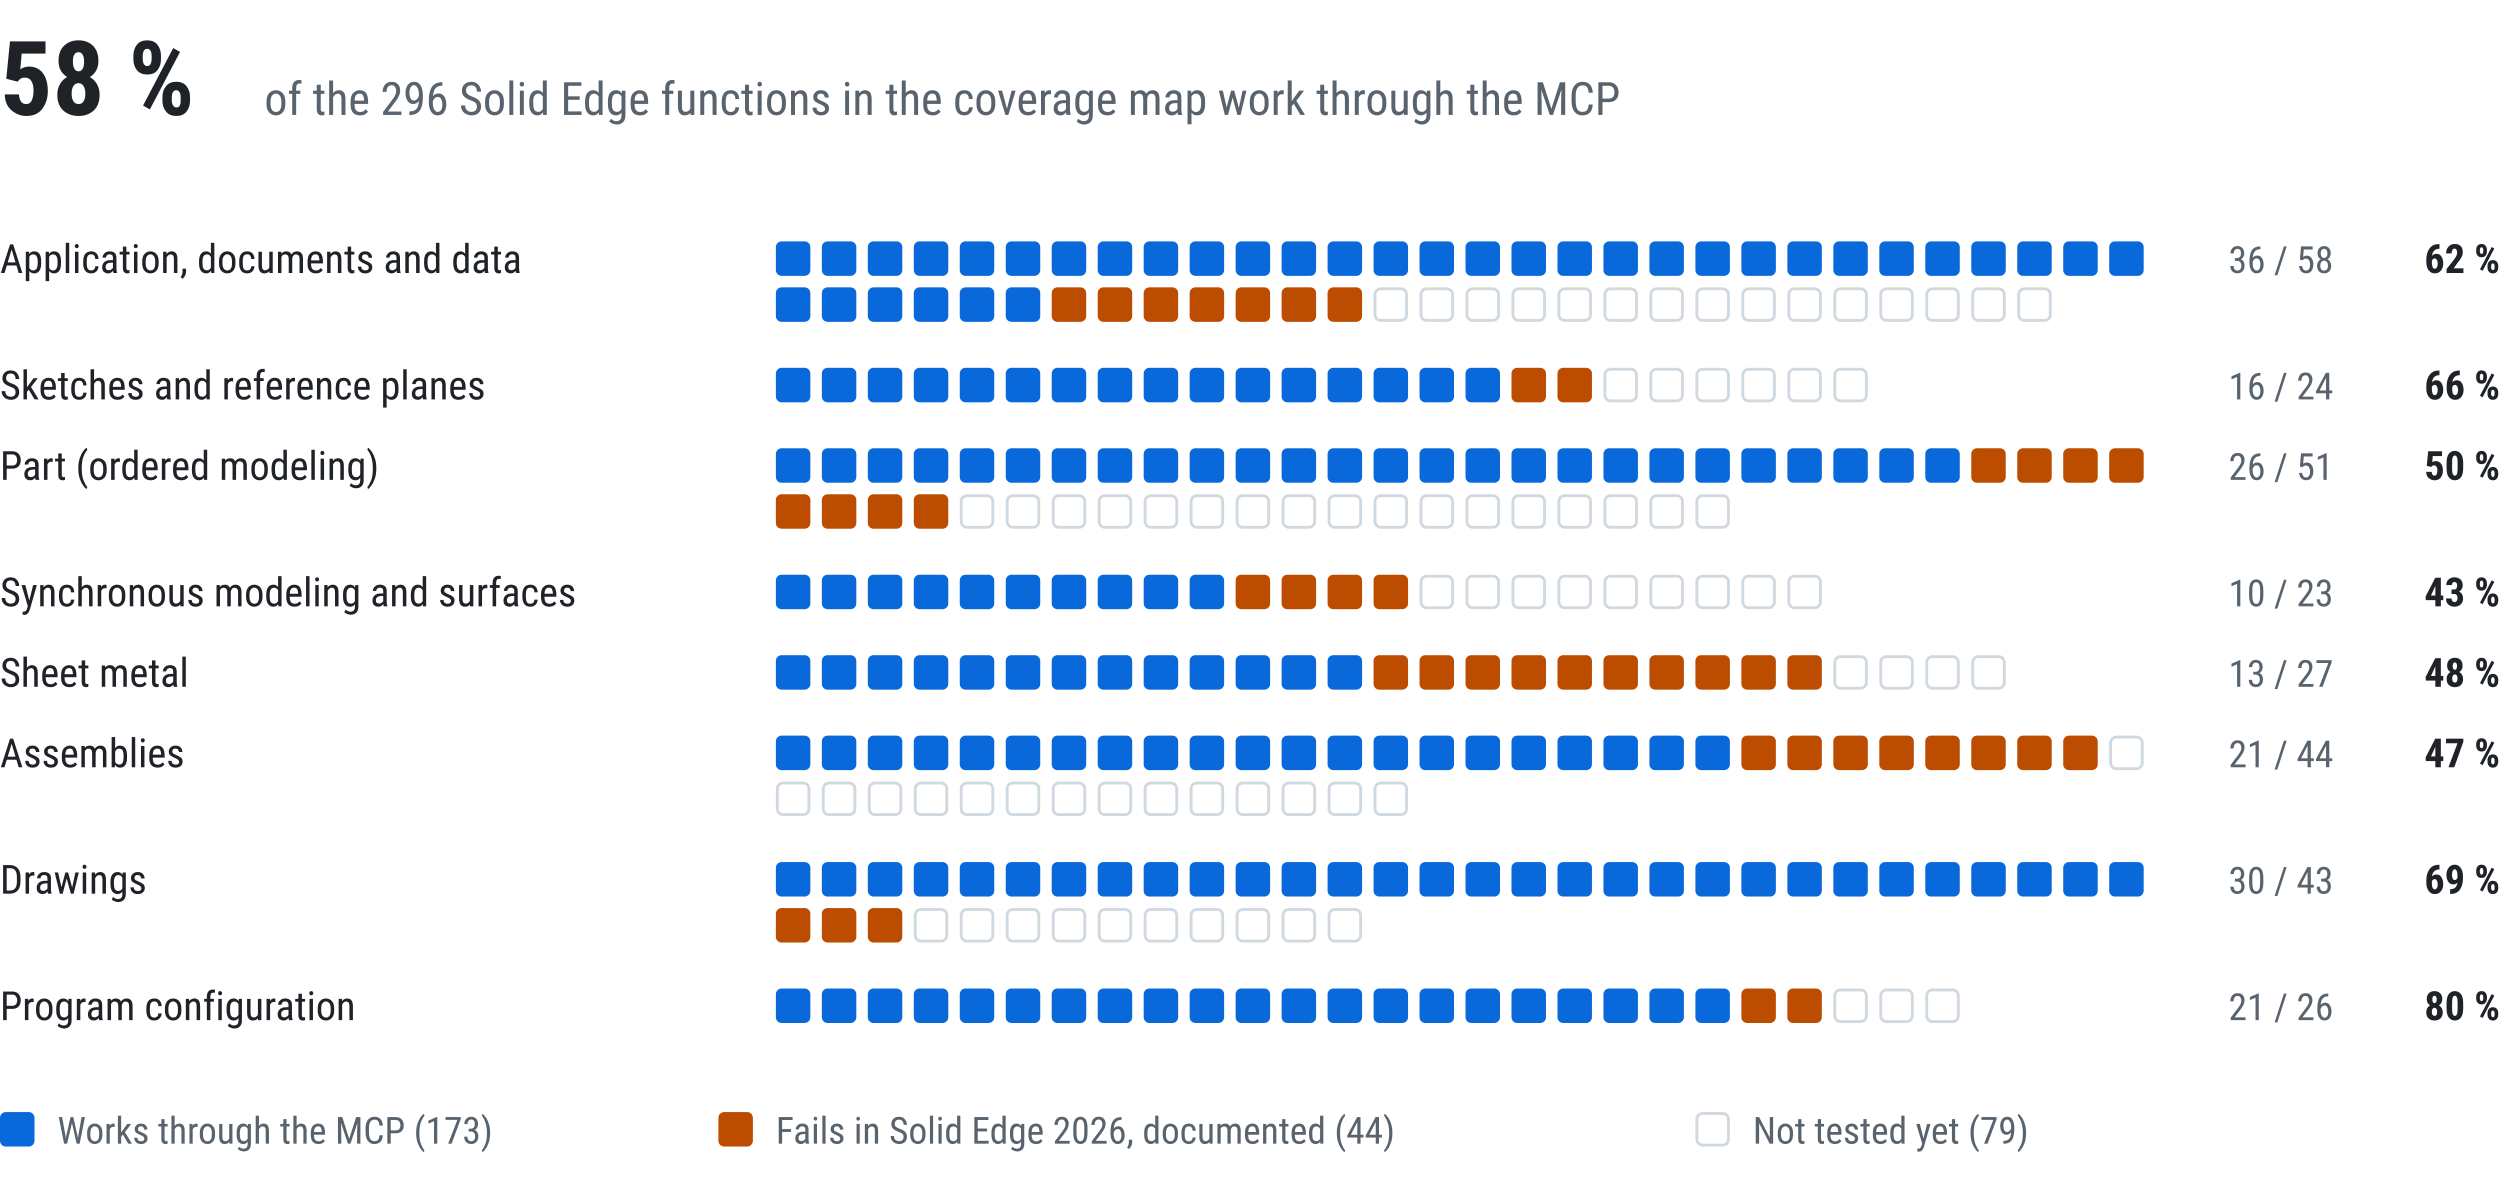
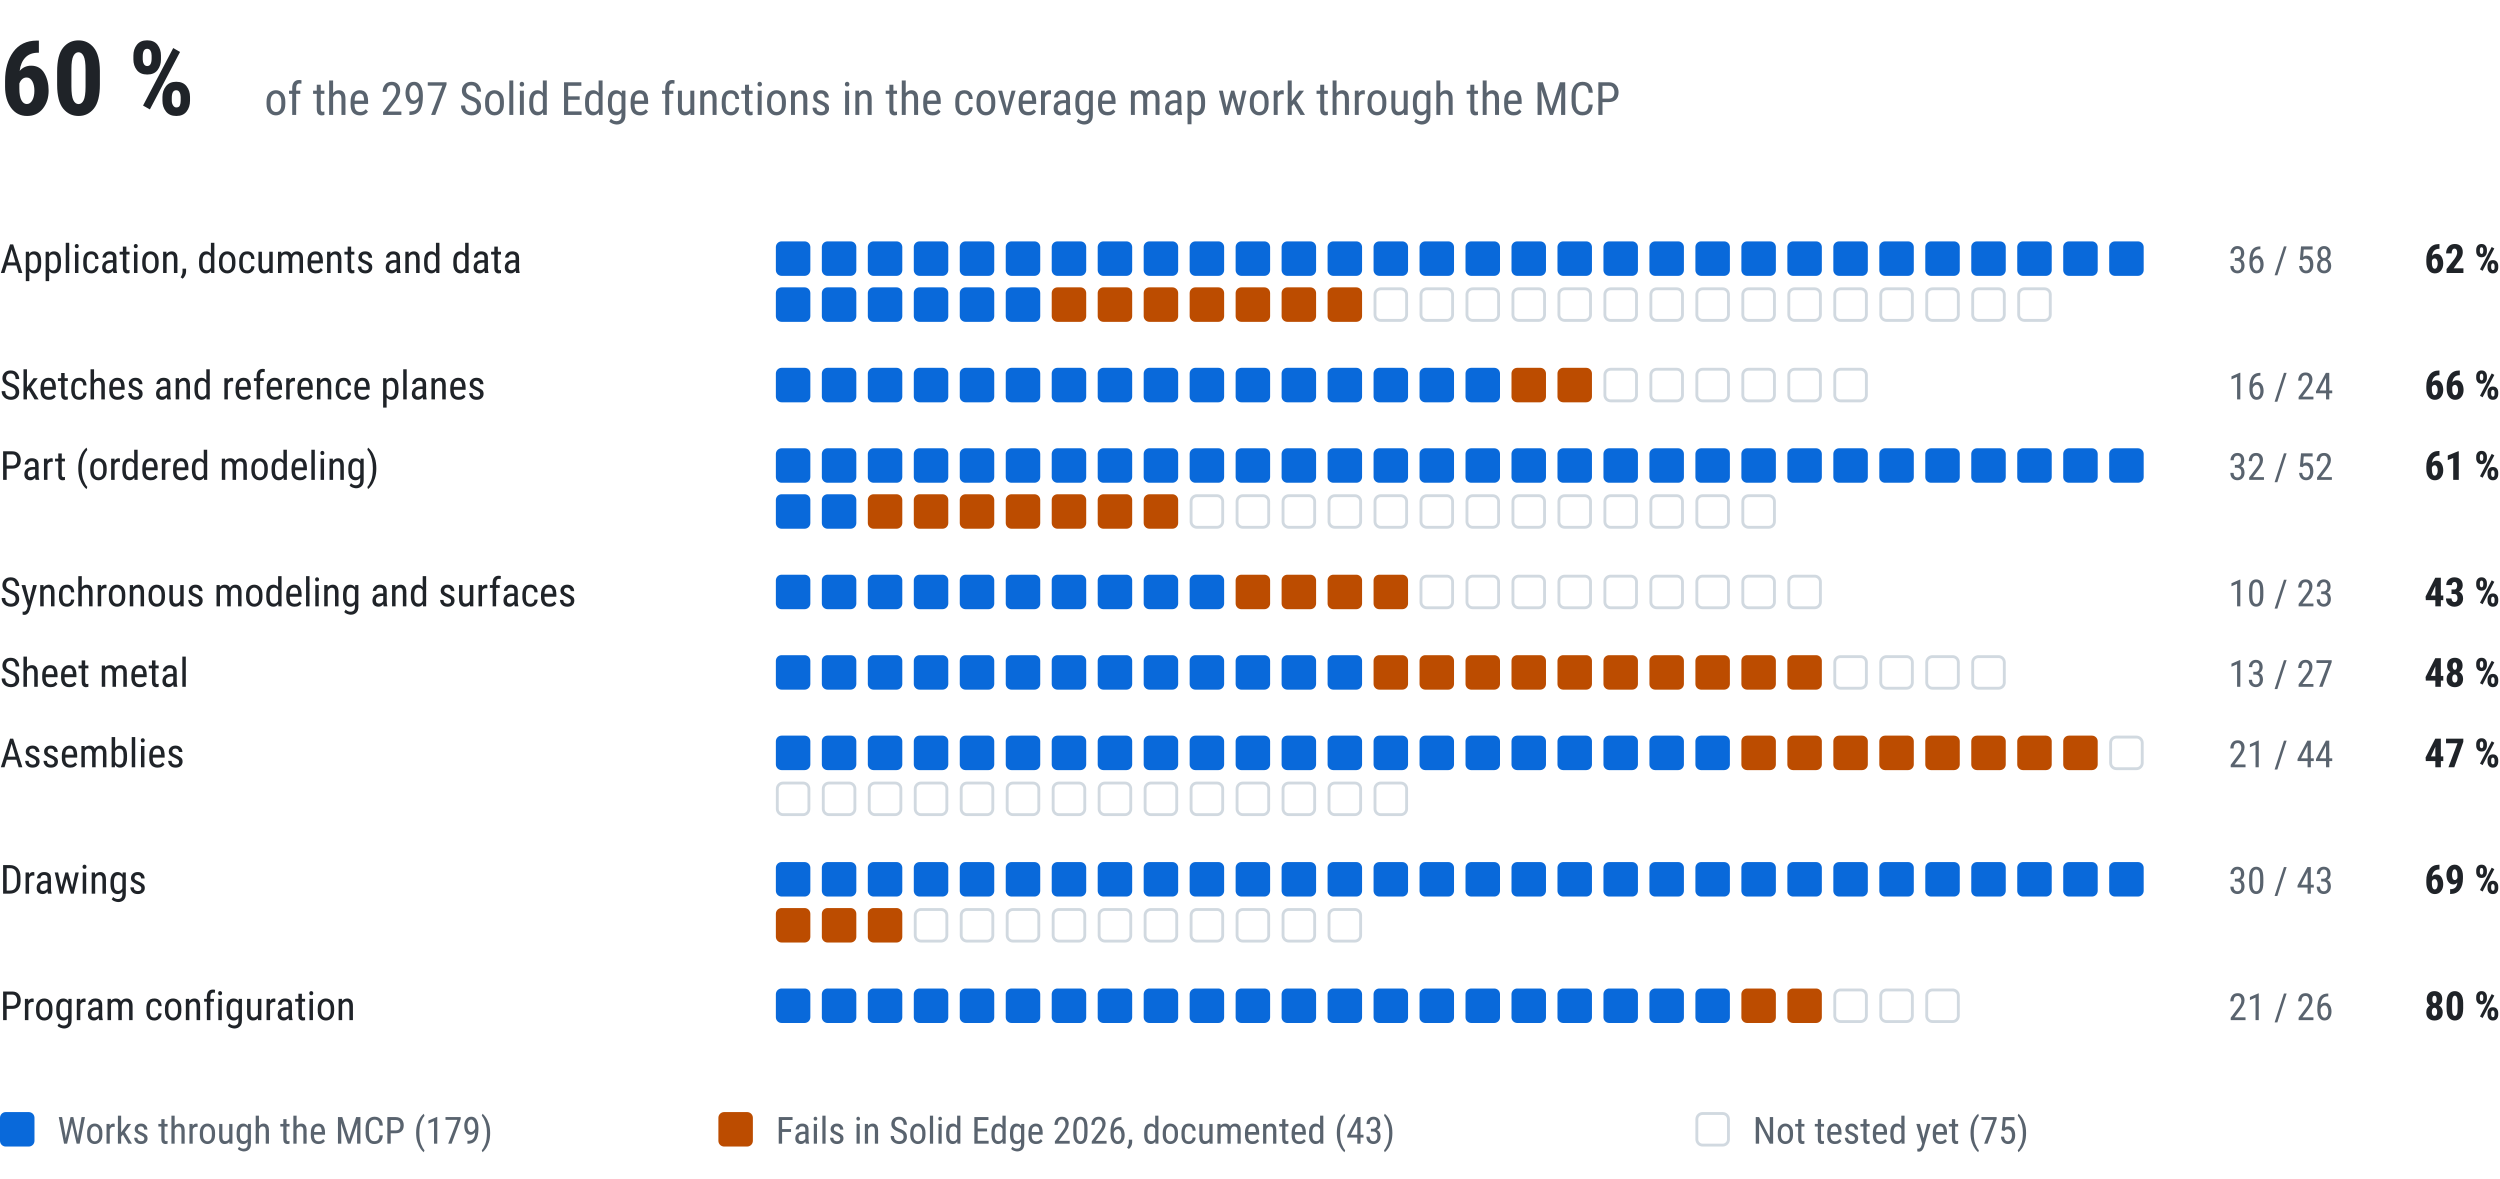
<svg xmlns="http://www.w3.org/2000/svg" width="870" height="410" viewBox="0 0 870 410" role="img" aria-labelledby="title desc">
  <g font-family="Bahnschrift, 'DIN Alternate', 'DIN 1451', D-DIN, Barlow, 'Roboto Condensed', 'Arial Narrow', sans-serif">
-     <text x="0" y="40" font-size="36" font-weight="600" fill="#1f2328">58 %</text>
-     <text x="92" y="40" font-size="16" fill="#59636e">of the 296 Solid Edge functions in the coverage map work through the MCP</text>
+     <text x="0" y="40" font-size="36" font-weight="600" fill="#1f2328">60 %</text>
+     <text x="92" y="40" font-size="16" fill="#59636e">of the 297 Solid Edge functions in the coverage map work through the MCP</text>
    <text x="0" y="95" font-size="14" fill="#1f2328">Application, documents and data</text>
    <rect x="270" y="84" width="12" height="12" rx="2" fill="#0969da" />
    <rect x="286" y="84" width="12" height="12" rx="2" fill="#0969da" />
    <rect x="302" y="84" width="12" height="12" rx="2" fill="#0969da" />
    <rect x="318" y="84" width="12" height="12" rx="2" fill="#0969da" />
    <rect x="334" y="84" width="12" height="12" rx="2" fill="#0969da" />
    <rect x="350" y="84" width="12" height="12" rx="2" fill="#0969da" />
    <rect x="366" y="84" width="12" height="12" rx="2" fill="#0969da" />
    <rect x="382" y="84" width="12" height="12" rx="2" fill="#0969da" />
    <rect x="398" y="84" width="12" height="12" rx="2" fill="#0969da" />
    <rect x="414" y="84" width="12" height="12" rx="2" fill="#0969da" />
    <rect x="430" y="84" width="12" height="12" rx="2" fill="#0969da" />
    <rect x="446" y="84" width="12" height="12" rx="2" fill="#0969da" />
    <rect x="462" y="84" width="12" height="12" rx="2" fill="#0969da" />
    <rect x="478" y="84" width="12" height="12" rx="2" fill="#0969da" />
    <rect x="494" y="84" width="12" height="12" rx="2" fill="#0969da" />
    <rect x="510" y="84" width="12" height="12" rx="2" fill="#0969da" />
    <rect x="526" y="84" width="12" height="12" rx="2" fill="#0969da" />
    <rect x="542" y="84" width="12" height="12" rx="2" fill="#0969da" />
    <rect x="558" y="84" width="12" height="12" rx="2" fill="#0969da" />
    <rect x="574" y="84" width="12" height="12" rx="2" fill="#0969da" />
    <rect x="590" y="84" width="12" height="12" rx="2" fill="#0969da" />
    <rect x="606" y="84" width="12" height="12" rx="2" fill="#0969da" />
    <rect x="622" y="84" width="12" height="12" rx="2" fill="#0969da" />
    <rect x="638" y="84" width="12" height="12" rx="2" fill="#0969da" />
    <rect x="654" y="84" width="12" height="12" rx="2" fill="#0969da" />
    <rect x="670" y="84" width="12" height="12" rx="2" fill="#0969da" />
    <rect x="686" y="84" width="12" height="12" rx="2" fill="#0969da" />
    <rect x="702" y="84" width="12" height="12" rx="2" fill="#0969da" />
    <rect x="718" y="84" width="12" height="12" rx="2" fill="#0969da" />
    <rect x="734" y="84" width="12" height="12" rx="2" fill="#0969da" />
    <rect x="270" y="100" width="12" height="12" rx="2" fill="#0969da" />
    <rect x="286" y="100" width="12" height="12" rx="2" fill="#0969da" />
    <rect x="302" y="100" width="12" height="12" rx="2" fill="#0969da" />
    <rect x="318" y="100" width="12" height="12" rx="2" fill="#0969da" />
    <rect x="334" y="100" width="12" height="12" rx="2" fill="#0969da" />
    <rect x="350" y="100" width="12" height="12" rx="2" fill="#0969da" />
    <rect x="366" y="100" width="12" height="12" rx="2" fill="#bc4c00" />
    <rect x="382" y="100" width="12" height="12" rx="2" fill="#bc4c00" />
    <rect x="398" y="100" width="12" height="12" rx="2" fill="#bc4c00" />
    <rect x="414" y="100" width="12" height="12" rx="2" fill="#bc4c00" />
    <rect x="430" y="100" width="12" height="12" rx="2" fill="#bc4c00" />
    <rect x="446" y="100" width="12" height="12" rx="2" fill="#bc4c00" />
    <rect x="462" y="100" width="12" height="12" rx="2" fill="#bc4c00" />
    <rect x="478.5" y="100.5" width="11" height="11" rx="2" fill="none" stroke="#d1d9e0" />
    <rect x="494.5" y="100.5" width="11" height="11" rx="2" fill="none" stroke="#d1d9e0" />
    <rect x="510.5" y="100.5" width="11" height="11" rx="2" fill="none" stroke="#d1d9e0" />
    <rect x="526.5" y="100.5" width="11" height="11" rx="2" fill="none" stroke="#d1d9e0" />
    <rect x="542.5" y="100.5" width="11" height="11" rx="2" fill="none" stroke="#d1d9e0" />
    <rect x="558.5" y="100.5" width="11" height="11" rx="2" fill="none" stroke="#d1d9e0" />
    <rect x="574.5" y="100.5" width="11" height="11" rx="2" fill="none" stroke="#d1d9e0" />
    <rect x="590.5" y="100.5" width="11" height="11" rx="2" fill="none" stroke="#d1d9e0" />
    <rect x="606.5" y="100.5" width="11" height="11" rx="2" fill="none" stroke="#d1d9e0" />
    <rect x="622.5" y="100.5" width="11" height="11" rx="2" fill="none" stroke="#d1d9e0" />
    <rect x="638.5" y="100.5" width="11" height="11" rx="2" fill="none" stroke="#d1d9e0" />
    <rect x="654.5" y="100.5" width="11" height="11" rx="2" fill="none" stroke="#d1d9e0" />
    <rect x="670.5" y="100.5" width="11" height="11" rx="2" fill="none" stroke="#d1d9e0" />
    <rect x="686.5" y="100.5" width="11" height="11" rx="2" fill="none" stroke="#d1d9e0" />
    <rect x="702.5" y="100.5" width="11" height="11" rx="2" fill="none" stroke="#d1d9e0" />
    <text x="812" y="95" font-size="13" text-anchor="end" fill="#59636e">36 / 58</text>
    <text x="870" y="95" font-size="14" font-weight="600" text-anchor="end" fill="#1f2328">62 %</text>
    <text x="0" y="139" font-size="14" fill="#1f2328">Sketches and reference planes</text>
    <rect x="270" y="128" width="12" height="12" rx="2" fill="#0969da" />
    <rect x="286" y="128" width="12" height="12" rx="2" fill="#0969da" />
    <rect x="302" y="128" width="12" height="12" rx="2" fill="#0969da" />
    <rect x="318" y="128" width="12" height="12" rx="2" fill="#0969da" />
    <rect x="334" y="128" width="12" height="12" rx="2" fill="#0969da" />
    <rect x="350" y="128" width="12" height="12" rx="2" fill="#0969da" />
    <rect x="366" y="128" width="12" height="12" rx="2" fill="#0969da" />
    <rect x="382" y="128" width="12" height="12" rx="2" fill="#0969da" />
    <rect x="398" y="128" width="12" height="12" rx="2" fill="#0969da" />
    <rect x="414" y="128" width="12" height="12" rx="2" fill="#0969da" />
    <rect x="430" y="128" width="12" height="12" rx="2" fill="#0969da" />
    <rect x="446" y="128" width="12" height="12" rx="2" fill="#0969da" />
    <rect x="462" y="128" width="12" height="12" rx="2" fill="#0969da" />
    <rect x="478" y="128" width="12" height="12" rx="2" fill="#0969da" />
    <rect x="494" y="128" width="12" height="12" rx="2" fill="#0969da" />
    <rect x="510" y="128" width="12" height="12" rx="2" fill="#0969da" />
    <rect x="526" y="128" width="12" height="12" rx="2" fill="#bc4c00" />
    <rect x="542" y="128" width="12" height="12" rx="2" fill="#bc4c00" />
    <rect x="558.5" y="128.5" width="11" height="11" rx="2" fill="none" stroke="#d1d9e0" />
    <rect x="574.5" y="128.5" width="11" height="11" rx="2" fill="none" stroke="#d1d9e0" />
    <rect x="590.5" y="128.5" width="11" height="11" rx="2" fill="none" stroke="#d1d9e0" />
    <rect x="606.5" y="128.5" width="11" height="11" rx="2" fill="none" stroke="#d1d9e0" />
    <rect x="622.5" y="128.5" width="11" height="11" rx="2" fill="none" stroke="#d1d9e0" />
    <rect x="638.5" y="128.5" width="11" height="11" rx="2" fill="none" stroke="#d1d9e0" />
    <text x="812" y="139" font-size="13" text-anchor="end" fill="#59636e">16 / 24</text>
    <text x="870" y="139" font-size="14" font-weight="600" text-anchor="end" fill="#1f2328">66 %</text>
    <text x="0" y="167" font-size="14" fill="#1f2328">Part (ordered modeling)</text>
    <rect x="270" y="156" width="12" height="12" rx="2" fill="#0969da" />
    <rect x="286" y="156" width="12" height="12" rx="2" fill="#0969da" />
    <rect x="302" y="156" width="12" height="12" rx="2" fill="#0969da" />
    <rect x="318" y="156" width="12" height="12" rx="2" fill="#0969da" />
    <rect x="334" y="156" width="12" height="12" rx="2" fill="#0969da" />
    <rect x="350" y="156" width="12" height="12" rx="2" fill="#0969da" />
    <rect x="366" y="156" width="12" height="12" rx="2" fill="#0969da" />
    <rect x="382" y="156" width="12" height="12" rx="2" fill="#0969da" />
    <rect x="398" y="156" width="12" height="12" rx="2" fill="#0969da" />
    <rect x="414" y="156" width="12" height="12" rx="2" fill="#0969da" />
    <rect x="430" y="156" width="12" height="12" rx="2" fill="#0969da" />
    <rect x="446" y="156" width="12" height="12" rx="2" fill="#0969da" />
    <rect x="462" y="156" width="12" height="12" rx="2" fill="#0969da" />
    <rect x="478" y="156" width="12" height="12" rx="2" fill="#0969da" />
    <rect x="494" y="156" width="12" height="12" rx="2" fill="#0969da" />
    <rect x="510" y="156" width="12" height="12" rx="2" fill="#0969da" />
    <rect x="526" y="156" width="12" height="12" rx="2" fill="#0969da" />
    <rect x="542" y="156" width="12" height="12" rx="2" fill="#0969da" />
    <rect x="558" y="156" width="12" height="12" rx="2" fill="#0969da" />
    <rect x="574" y="156" width="12" height="12" rx="2" fill="#0969da" />
    <rect x="590" y="156" width="12" height="12" rx="2" fill="#0969da" />
    <rect x="606" y="156" width="12" height="12" rx="2" fill="#0969da" />
    <rect x="622" y="156" width="12" height="12" rx="2" fill="#0969da" />
    <rect x="638" y="156" width="12" height="12" rx="2" fill="#0969da" />
    <rect x="654" y="156" width="12" height="12" rx="2" fill="#0969da" />
    <rect x="670" y="156" width="12" height="12" rx="2" fill="#0969da" />
-     <rect x="686" y="156" width="12" height="12" rx="2" fill="#bc4c00" />
-     <rect x="702" y="156" width="12" height="12" rx="2" fill="#bc4c00" />
-     <rect x="718" y="156" width="12" height="12" rx="2" fill="#bc4c00" />
-     <rect x="734" y="156" width="12" height="12" rx="2" fill="#bc4c00" />
-     <rect x="270" y="172" width="12" height="12" rx="2" fill="#bc4c00" />
-     <rect x="286" y="172" width="12" height="12" rx="2" fill="#bc4c00" />
+     <rect x="686" y="156" width="12" height="12" rx="2" fill="#0969da" />
+     <rect x="702" y="156" width="12" height="12" rx="2" fill="#0969da" />
+     <rect x="718" y="156" width="12" height="12" rx="2" fill="#0969da" />
+     <rect x="734" y="156" width="12" height="12" rx="2" fill="#0969da" />
+     <rect x="270" y="172" width="12" height="12" rx="2" fill="#0969da" />
+     <rect x="286" y="172" width="12" height="12" rx="2" fill="#0969da" />
    <rect x="302" y="172" width="12" height="12" rx="2" fill="#bc4c00" />
    <rect x="318" y="172" width="12" height="12" rx="2" fill="#bc4c00" />
-     <rect x="334.5" y="172.5" width="11" height="11" rx="2" fill="none" stroke="#d1d9e0" />
-     <rect x="350.5" y="172.5" width="11" height="11" rx="2" fill="none" stroke="#d1d9e0" />
-     <rect x="366.5" y="172.5" width="11" height="11" rx="2" fill="none" stroke="#d1d9e0" />
-     <rect x="382.5" y="172.5" width="11" height="11" rx="2" fill="none" stroke="#d1d9e0" />
-     <rect x="398.5" y="172.5" width="11" height="11" rx="2" fill="none" stroke="#d1d9e0" />
+     <rect x="334" y="172" width="12" height="12" rx="2" fill="#bc4c00" />
+     <rect x="350" y="172" width="12" height="12" rx="2" fill="#bc4c00" />
+     <rect x="366" y="172" width="12" height="12" rx="2" fill="#bc4c00" />
+     <rect x="382" y="172" width="12" height="12" rx="2" fill="#bc4c00" />
+     <rect x="398" y="172" width="12" height="12" rx="2" fill="#bc4c00" />
    <rect x="414.5" y="172.5" width="11" height="11" rx="2" fill="none" stroke="#d1d9e0" />
    <rect x="430.5" y="172.5" width="11" height="11" rx="2" fill="none" stroke="#d1d9e0" />
    <rect x="446.5" y="172.5" width="11" height="11" rx="2" fill="none" stroke="#d1d9e0" />
    <rect x="462.5" y="172.5" width="11" height="11" rx="2" fill="none" stroke="#d1d9e0" />
    <rect x="478.5" y="172.5" width="11" height="11" rx="2" fill="none" stroke="#d1d9e0" />
    <rect x="494.5" y="172.5" width="11" height="11" rx="2" fill="none" stroke="#d1d9e0" />
    <rect x="510.5" y="172.5" width="11" height="11" rx="2" fill="none" stroke="#d1d9e0" />
    <rect x="526.5" y="172.5" width="11" height="11" rx="2" fill="none" stroke="#d1d9e0" />
    <rect x="542.5" y="172.5" width="11" height="11" rx="2" fill="none" stroke="#d1d9e0" />
    <rect x="558.5" y="172.5" width="11" height="11" rx="2" fill="none" stroke="#d1d9e0" />
    <rect x="574.5" y="172.5" width="11" height="11" rx="2" fill="none" stroke="#d1d9e0" />
    <rect x="590.5" y="172.5" width="11" height="11" rx="2" fill="none" stroke="#d1d9e0" />
-     <text x="812" y="167" font-size="13" text-anchor="end" fill="#59636e">26 / 51</text>
-     <text x="870" y="167" font-size="14" font-weight="600" text-anchor="end" fill="#1f2328">50 %</text>
+     <rect x="606.5" y="172.5" width="11" height="11" rx="2" fill="none" stroke="#d1d9e0" />
+     <text x="812" y="167" font-size="13" text-anchor="end" fill="#59636e">32 / 52</text>
+     <text x="870" y="167" font-size="14" font-weight="600" text-anchor="end" fill="#1f2328">61 %</text>
    <text x="0" y="211" font-size="14" fill="#1f2328">Synchronous modeling and surfaces</text>
    <rect x="270" y="200" width="12" height="12" rx="2" fill="#0969da" />
    <rect x="286" y="200" width="12" height="12" rx="2" fill="#0969da" />
    <rect x="302" y="200" width="12" height="12" rx="2" fill="#0969da" />
    <rect x="318" y="200" width="12" height="12" rx="2" fill="#0969da" />
    <rect x="334" y="200" width="12" height="12" rx="2" fill="#0969da" />
    <rect x="350" y="200" width="12" height="12" rx="2" fill="#0969da" />
    <rect x="366" y="200" width="12" height="12" rx="2" fill="#0969da" />
    <rect x="382" y="200" width="12" height="12" rx="2" fill="#0969da" />
    <rect x="398" y="200" width="12" height="12" rx="2" fill="#0969da" />
    <rect x="414" y="200" width="12" height="12" rx="2" fill="#0969da" />
    <rect x="430" y="200" width="12" height="12" rx="2" fill="#bc4c00" />
    <rect x="446" y="200" width="12" height="12" rx="2" fill="#bc4c00" />
    <rect x="462" y="200" width="12" height="12" rx="2" fill="#bc4c00" />
    <rect x="478" y="200" width="12" height="12" rx="2" fill="#bc4c00" />
    <rect x="494.5" y="200.5" width="11" height="11" rx="2" fill="none" stroke="#d1d9e0" />
    <rect x="510.5" y="200.5" width="11" height="11" rx="2" fill="none" stroke="#d1d9e0" />
    <rect x="526.5" y="200.5" width="11" height="11" rx="2" fill="none" stroke="#d1d9e0" />
    <rect x="542.5" y="200.5" width="11" height="11" rx="2" fill="none" stroke="#d1d9e0" />
    <rect x="558.5" y="200.5" width="11" height="11" rx="2" fill="none" stroke="#d1d9e0" />
    <rect x="574.5" y="200.5" width="11" height="11" rx="2" fill="none" stroke="#d1d9e0" />
    <rect x="590.5" y="200.5" width="11" height="11" rx="2" fill="none" stroke="#d1d9e0" />
    <rect x="606.5" y="200.5" width="11" height="11" rx="2" fill="none" stroke="#d1d9e0" />
    <rect x="622.5" y="200.5" width="11" height="11" rx="2" fill="none" stroke="#d1d9e0" />
    <text x="812" y="211" font-size="13" text-anchor="end" fill="#59636e">10 / 23</text>
    <text x="870" y="211" font-size="14" font-weight="600" text-anchor="end" fill="#1f2328">43 %</text>
    <text x="0" y="239" font-size="14" fill="#1f2328">Sheet metal</text>
    <rect x="270" y="228" width="12" height="12" rx="2" fill="#0969da" />
    <rect x="286" y="228" width="12" height="12" rx="2" fill="#0969da" />
    <rect x="302" y="228" width="12" height="12" rx="2" fill="#0969da" />
    <rect x="318" y="228" width="12" height="12" rx="2" fill="#0969da" />
    <rect x="334" y="228" width="12" height="12" rx="2" fill="#0969da" />
    <rect x="350" y="228" width="12" height="12" rx="2" fill="#0969da" />
    <rect x="366" y="228" width="12" height="12" rx="2" fill="#0969da" />
    <rect x="382" y="228" width="12" height="12" rx="2" fill="#0969da" />
    <rect x="398" y="228" width="12" height="12" rx="2" fill="#0969da" />
    <rect x="414" y="228" width="12" height="12" rx="2" fill="#0969da" />
    <rect x="430" y="228" width="12" height="12" rx="2" fill="#0969da" />
    <rect x="446" y="228" width="12" height="12" rx="2" fill="#0969da" />
    <rect x="462" y="228" width="12" height="12" rx="2" fill="#0969da" />
    <rect x="478" y="228" width="12" height="12" rx="2" fill="#bc4c00" />
    <rect x="494" y="228" width="12" height="12" rx="2" fill="#bc4c00" />
    <rect x="510" y="228" width="12" height="12" rx="2" fill="#bc4c00" />
    <rect x="526" y="228" width="12" height="12" rx="2" fill="#bc4c00" />
    <rect x="542" y="228" width="12" height="12" rx="2" fill="#bc4c00" />
    <rect x="558" y="228" width="12" height="12" rx="2" fill="#bc4c00" />
    <rect x="574" y="228" width="12" height="12" rx="2" fill="#bc4c00" />
    <rect x="590" y="228" width="12" height="12" rx="2" fill="#bc4c00" />
    <rect x="606" y="228" width="12" height="12" rx="2" fill="#bc4c00" />
    <rect x="622" y="228" width="12" height="12" rx="2" fill="#bc4c00" />
    <rect x="638.5" y="228.5" width="11" height="11" rx="2" fill="none" stroke="#d1d9e0" />
    <rect x="654.5" y="228.5" width="11" height="11" rx="2" fill="none" stroke="#d1d9e0" />
    <rect x="670.5" y="228.5" width="11" height="11" rx="2" fill="none" stroke="#d1d9e0" />
    <rect x="686.5" y="228.5" width="11" height="11" rx="2" fill="none" stroke="#d1d9e0" />
    <text x="812" y="239" font-size="13" text-anchor="end" fill="#59636e">13 / 27</text>
    <text x="870" y="239" font-size="14" font-weight="600" text-anchor="end" fill="#1f2328">48 %</text>
    <text x="0" y="267" font-size="14" fill="#1f2328">Assemblies</text>
    <rect x="270" y="256" width="12" height="12" rx="2" fill="#0969da" />
    <rect x="286" y="256" width="12" height="12" rx="2" fill="#0969da" />
    <rect x="302" y="256" width="12" height="12" rx="2" fill="#0969da" />
    <rect x="318" y="256" width="12" height="12" rx="2" fill="#0969da" />
    <rect x="334" y="256" width="12" height="12" rx="2" fill="#0969da" />
    <rect x="350" y="256" width="12" height="12" rx="2" fill="#0969da" />
    <rect x="366" y="256" width="12" height="12" rx="2" fill="#0969da" />
    <rect x="382" y="256" width="12" height="12" rx="2" fill="#0969da" />
    <rect x="398" y="256" width="12" height="12" rx="2" fill="#0969da" />
    <rect x="414" y="256" width="12" height="12" rx="2" fill="#0969da" />
    <rect x="430" y="256" width="12" height="12" rx="2" fill="#0969da" />
    <rect x="446" y="256" width="12" height="12" rx="2" fill="#0969da" />
    <rect x="462" y="256" width="12" height="12" rx="2" fill="#0969da" />
    <rect x="478" y="256" width="12" height="12" rx="2" fill="#0969da" />
    <rect x="494" y="256" width="12" height="12" rx="2" fill="#0969da" />
    <rect x="510" y="256" width="12" height="12" rx="2" fill="#0969da" />
    <rect x="526" y="256" width="12" height="12" rx="2" fill="#0969da" />
    <rect x="542" y="256" width="12" height="12" rx="2" fill="#0969da" />
    <rect x="558" y="256" width="12" height="12" rx="2" fill="#0969da" />
    <rect x="574" y="256" width="12" height="12" rx="2" fill="#0969da" />
    <rect x="590" y="256" width="12" height="12" rx="2" fill="#0969da" />
    <rect x="606" y="256" width="12" height="12" rx="2" fill="#bc4c00" />
    <rect x="622" y="256" width="12" height="12" rx="2" fill="#bc4c00" />
    <rect x="638" y="256" width="12" height="12" rx="2" fill="#bc4c00" />
    <rect x="654" y="256" width="12" height="12" rx="2" fill="#bc4c00" />
    <rect x="670" y="256" width="12" height="12" rx="2" fill="#bc4c00" />
    <rect x="686" y="256" width="12" height="12" rx="2" fill="#bc4c00" />
    <rect x="702" y="256" width="12" height="12" rx="2" fill="#bc4c00" />
    <rect x="718" y="256" width="12" height="12" rx="2" fill="#bc4c00" />
    <rect x="734.5" y="256.5" width="11" height="11" rx="2" fill="none" stroke="#d1d9e0" />
    <rect x="270.5" y="272.5" width="11" height="11" rx="2" fill="none" stroke="#d1d9e0" />
    <rect x="286.5" y="272.5" width="11" height="11" rx="2" fill="none" stroke="#d1d9e0" />
    <rect x="302.5" y="272.5" width="11" height="11" rx="2" fill="none" stroke="#d1d9e0" />
    <rect x="318.5" y="272.5" width="11" height="11" rx="2" fill="none" stroke="#d1d9e0" />
    <rect x="334.5" y="272.5" width="11" height="11" rx="2" fill="none" stroke="#d1d9e0" />
    <rect x="350.5" y="272.5" width="11" height="11" rx="2" fill="none" stroke="#d1d9e0" />
    <rect x="366.5" y="272.5" width="11" height="11" rx="2" fill="none" stroke="#d1d9e0" />
    <rect x="382.5" y="272.5" width="11" height="11" rx="2" fill="none" stroke="#d1d9e0" />
    <rect x="398.5" y="272.5" width="11" height="11" rx="2" fill="none" stroke="#d1d9e0" />
    <rect x="414.5" y="272.5" width="11" height="11" rx="2" fill="none" stroke="#d1d9e0" />
    <rect x="430.5" y="272.5" width="11" height="11" rx="2" fill="none" stroke="#d1d9e0" />
    <rect x="446.5" y="272.5" width="11" height="11" rx="2" fill="none" stroke="#d1d9e0" />
    <rect x="462.5" y="272.5" width="11" height="11" rx="2" fill="none" stroke="#d1d9e0" />
    <rect x="478.5" y="272.5" width="11" height="11" rx="2" fill="none" stroke="#d1d9e0" />
    <text x="812" y="267" font-size="13" text-anchor="end" fill="#59636e">21 / 44</text>
    <text x="870" y="267" font-size="14" font-weight="600" text-anchor="end" fill="#1f2328">47 %</text>
    <text x="0" y="311" font-size="14" fill="#1f2328">Drawings</text>
    <rect x="270" y="300" width="12" height="12" rx="2" fill="#0969da" />
    <rect x="286" y="300" width="12" height="12" rx="2" fill="#0969da" />
    <rect x="302" y="300" width="12" height="12" rx="2" fill="#0969da" />
    <rect x="318" y="300" width="12" height="12" rx="2" fill="#0969da" />
    <rect x="334" y="300" width="12" height="12" rx="2" fill="#0969da" />
    <rect x="350" y="300" width="12" height="12" rx="2" fill="#0969da" />
    <rect x="366" y="300" width="12" height="12" rx="2" fill="#0969da" />
    <rect x="382" y="300" width="12" height="12" rx="2" fill="#0969da" />
    <rect x="398" y="300" width="12" height="12" rx="2" fill="#0969da" />
    <rect x="414" y="300" width="12" height="12" rx="2" fill="#0969da" />
    <rect x="430" y="300" width="12" height="12" rx="2" fill="#0969da" />
    <rect x="446" y="300" width="12" height="12" rx="2" fill="#0969da" />
    <rect x="462" y="300" width="12" height="12" rx="2" fill="#0969da" />
    <rect x="478" y="300" width="12" height="12" rx="2" fill="#0969da" />
    <rect x="494" y="300" width="12" height="12" rx="2" fill="#0969da" />
    <rect x="510" y="300" width="12" height="12" rx="2" fill="#0969da" />
    <rect x="526" y="300" width="12" height="12" rx="2" fill="#0969da" />
    <rect x="542" y="300" width="12" height="12" rx="2" fill="#0969da" />
    <rect x="558" y="300" width="12" height="12" rx="2" fill="#0969da" />
    <rect x="574" y="300" width="12" height="12" rx="2" fill="#0969da" />
    <rect x="590" y="300" width="12" height="12" rx="2" fill="#0969da" />
    <rect x="606" y="300" width="12" height="12" rx="2" fill="#0969da" />
    <rect x="622" y="300" width="12" height="12" rx="2" fill="#0969da" />
    <rect x="638" y="300" width="12" height="12" rx="2" fill="#0969da" />
    <rect x="654" y="300" width="12" height="12" rx="2" fill="#0969da" />
    <rect x="670" y="300" width="12" height="12" rx="2" fill="#0969da" />
    <rect x="686" y="300" width="12" height="12" rx="2" fill="#0969da" />
    <rect x="702" y="300" width="12" height="12" rx="2" fill="#0969da" />
    <rect x="718" y="300" width="12" height="12" rx="2" fill="#0969da" />
    <rect x="734" y="300" width="12" height="12" rx="2" fill="#0969da" />
    <rect x="270" y="316" width="12" height="12" rx="2" fill="#bc4c00" />
    <rect x="286" y="316" width="12" height="12" rx="2" fill="#bc4c00" />
    <rect x="302" y="316" width="12" height="12" rx="2" fill="#bc4c00" />
    <rect x="318.5" y="316.5" width="11" height="11" rx="2" fill="none" stroke="#d1d9e0" />
    <rect x="334.5" y="316.5" width="11" height="11" rx="2" fill="none" stroke="#d1d9e0" />
    <rect x="350.5" y="316.5" width="11" height="11" rx="2" fill="none" stroke="#d1d9e0" />
    <rect x="366.5" y="316.5" width="11" height="11" rx="2" fill="none" stroke="#d1d9e0" />
    <rect x="382.5" y="316.5" width="11" height="11" rx="2" fill="none" stroke="#d1d9e0" />
    <rect x="398.5" y="316.5" width="11" height="11" rx="2" fill="none" stroke="#d1d9e0" />
    <rect x="414.5" y="316.5" width="11" height="11" rx="2" fill="none" stroke="#d1d9e0" />
    <rect x="430.5" y="316.5" width="11" height="11" rx="2" fill="none" stroke="#d1d9e0" />
    <rect x="446.5" y="316.5" width="11" height="11" rx="2" fill="none" stroke="#d1d9e0" />
    <rect x="462.5" y="316.5" width="11" height="11" rx="2" fill="none" stroke="#d1d9e0" />
    <text x="812" y="311" font-size="13" text-anchor="end" fill="#59636e">30 / 43</text>
    <text x="870" y="311" font-size="14" font-weight="600" text-anchor="end" fill="#1f2328">69 %</text>
    <text x="0" y="355" font-size="14" fill="#1f2328">Program configuration</text>
    <rect x="270" y="344" width="12" height="12" rx="2" fill="#0969da" />
    <rect x="286" y="344" width="12" height="12" rx="2" fill="#0969da" />
    <rect x="302" y="344" width="12" height="12" rx="2" fill="#0969da" />
    <rect x="318" y="344" width="12" height="12" rx="2" fill="#0969da" />
    <rect x="334" y="344" width="12" height="12" rx="2" fill="#0969da" />
    <rect x="350" y="344" width="12" height="12" rx="2" fill="#0969da" />
    <rect x="366" y="344" width="12" height="12" rx="2" fill="#0969da" />
    <rect x="382" y="344" width="12" height="12" rx="2" fill="#0969da" />
    <rect x="398" y="344" width="12" height="12" rx="2" fill="#0969da" />
    <rect x="414" y="344" width="12" height="12" rx="2" fill="#0969da" />
    <rect x="430" y="344" width="12" height="12" rx="2" fill="#0969da" />
    <rect x="446" y="344" width="12" height="12" rx="2" fill="#0969da" />
    <rect x="462" y="344" width="12" height="12" rx="2" fill="#0969da" />
    <rect x="478" y="344" width="12" height="12" rx="2" fill="#0969da" />
    <rect x="494" y="344" width="12" height="12" rx="2" fill="#0969da" />
    <rect x="510" y="344" width="12" height="12" rx="2" fill="#0969da" />
    <rect x="526" y="344" width="12" height="12" rx="2" fill="#0969da" />
    <rect x="542" y="344" width="12" height="12" rx="2" fill="#0969da" />
    <rect x="558" y="344" width="12" height="12" rx="2" fill="#0969da" />
    <rect x="574" y="344" width="12" height="12" rx="2" fill="#0969da" />
    <rect x="590" y="344" width="12" height="12" rx="2" fill="#0969da" />
    <rect x="606" y="344" width="12" height="12" rx="2" fill="#bc4c00" />
    <rect x="622" y="344" width="12" height="12" rx="2" fill="#bc4c00" />
    <rect x="638.5" y="344.5" width="11" height="11" rx="2" fill="none" stroke="#d1d9e0" />
    <rect x="654.5" y="344.5" width="11" height="11" rx="2" fill="none" stroke="#d1d9e0" />
    <rect x="670.5" y="344.5" width="11" height="11" rx="2" fill="none" stroke="#d1d9e0" />
    <text x="812" y="355" font-size="13" text-anchor="end" fill="#59636e">21 / 26</text>
    <text x="870" y="355" font-size="14" font-weight="600" text-anchor="end" fill="#1f2328">80 %</text>
    <rect x="0" y="387" width="12" height="12" rx="2" fill="#0969da" />
-     <text x="20" y="398" font-size="13" fill="#59636e">Works through the MCP (173)</text>
+     <text x="20" y="398" font-size="13" fill="#59636e">Works through the MCP (179)</text>
    <rect x="250" y="387" width="12" height="12" rx="2" fill="#bc4c00" />
-     <text x="270" y="398" font-size="13" fill="#59636e">Fails in Solid Edge 2026, documented (44)</text>
+     <text x="270" y="398" font-size="13" fill="#59636e">Fails in Solid Edge 2026, documented (43)</text>
    <rect x="590.5" y="387.5" width="11" height="11" rx="2" fill="none" stroke="#d1d9e0" />
-     <text x="610" y="398" font-size="13" fill="#59636e">Not tested yet (79)</text>
+     <text x="610" y="398" font-size="13" fill="#59636e">Not tested yet (75)</text>
  </g>
</svg>
